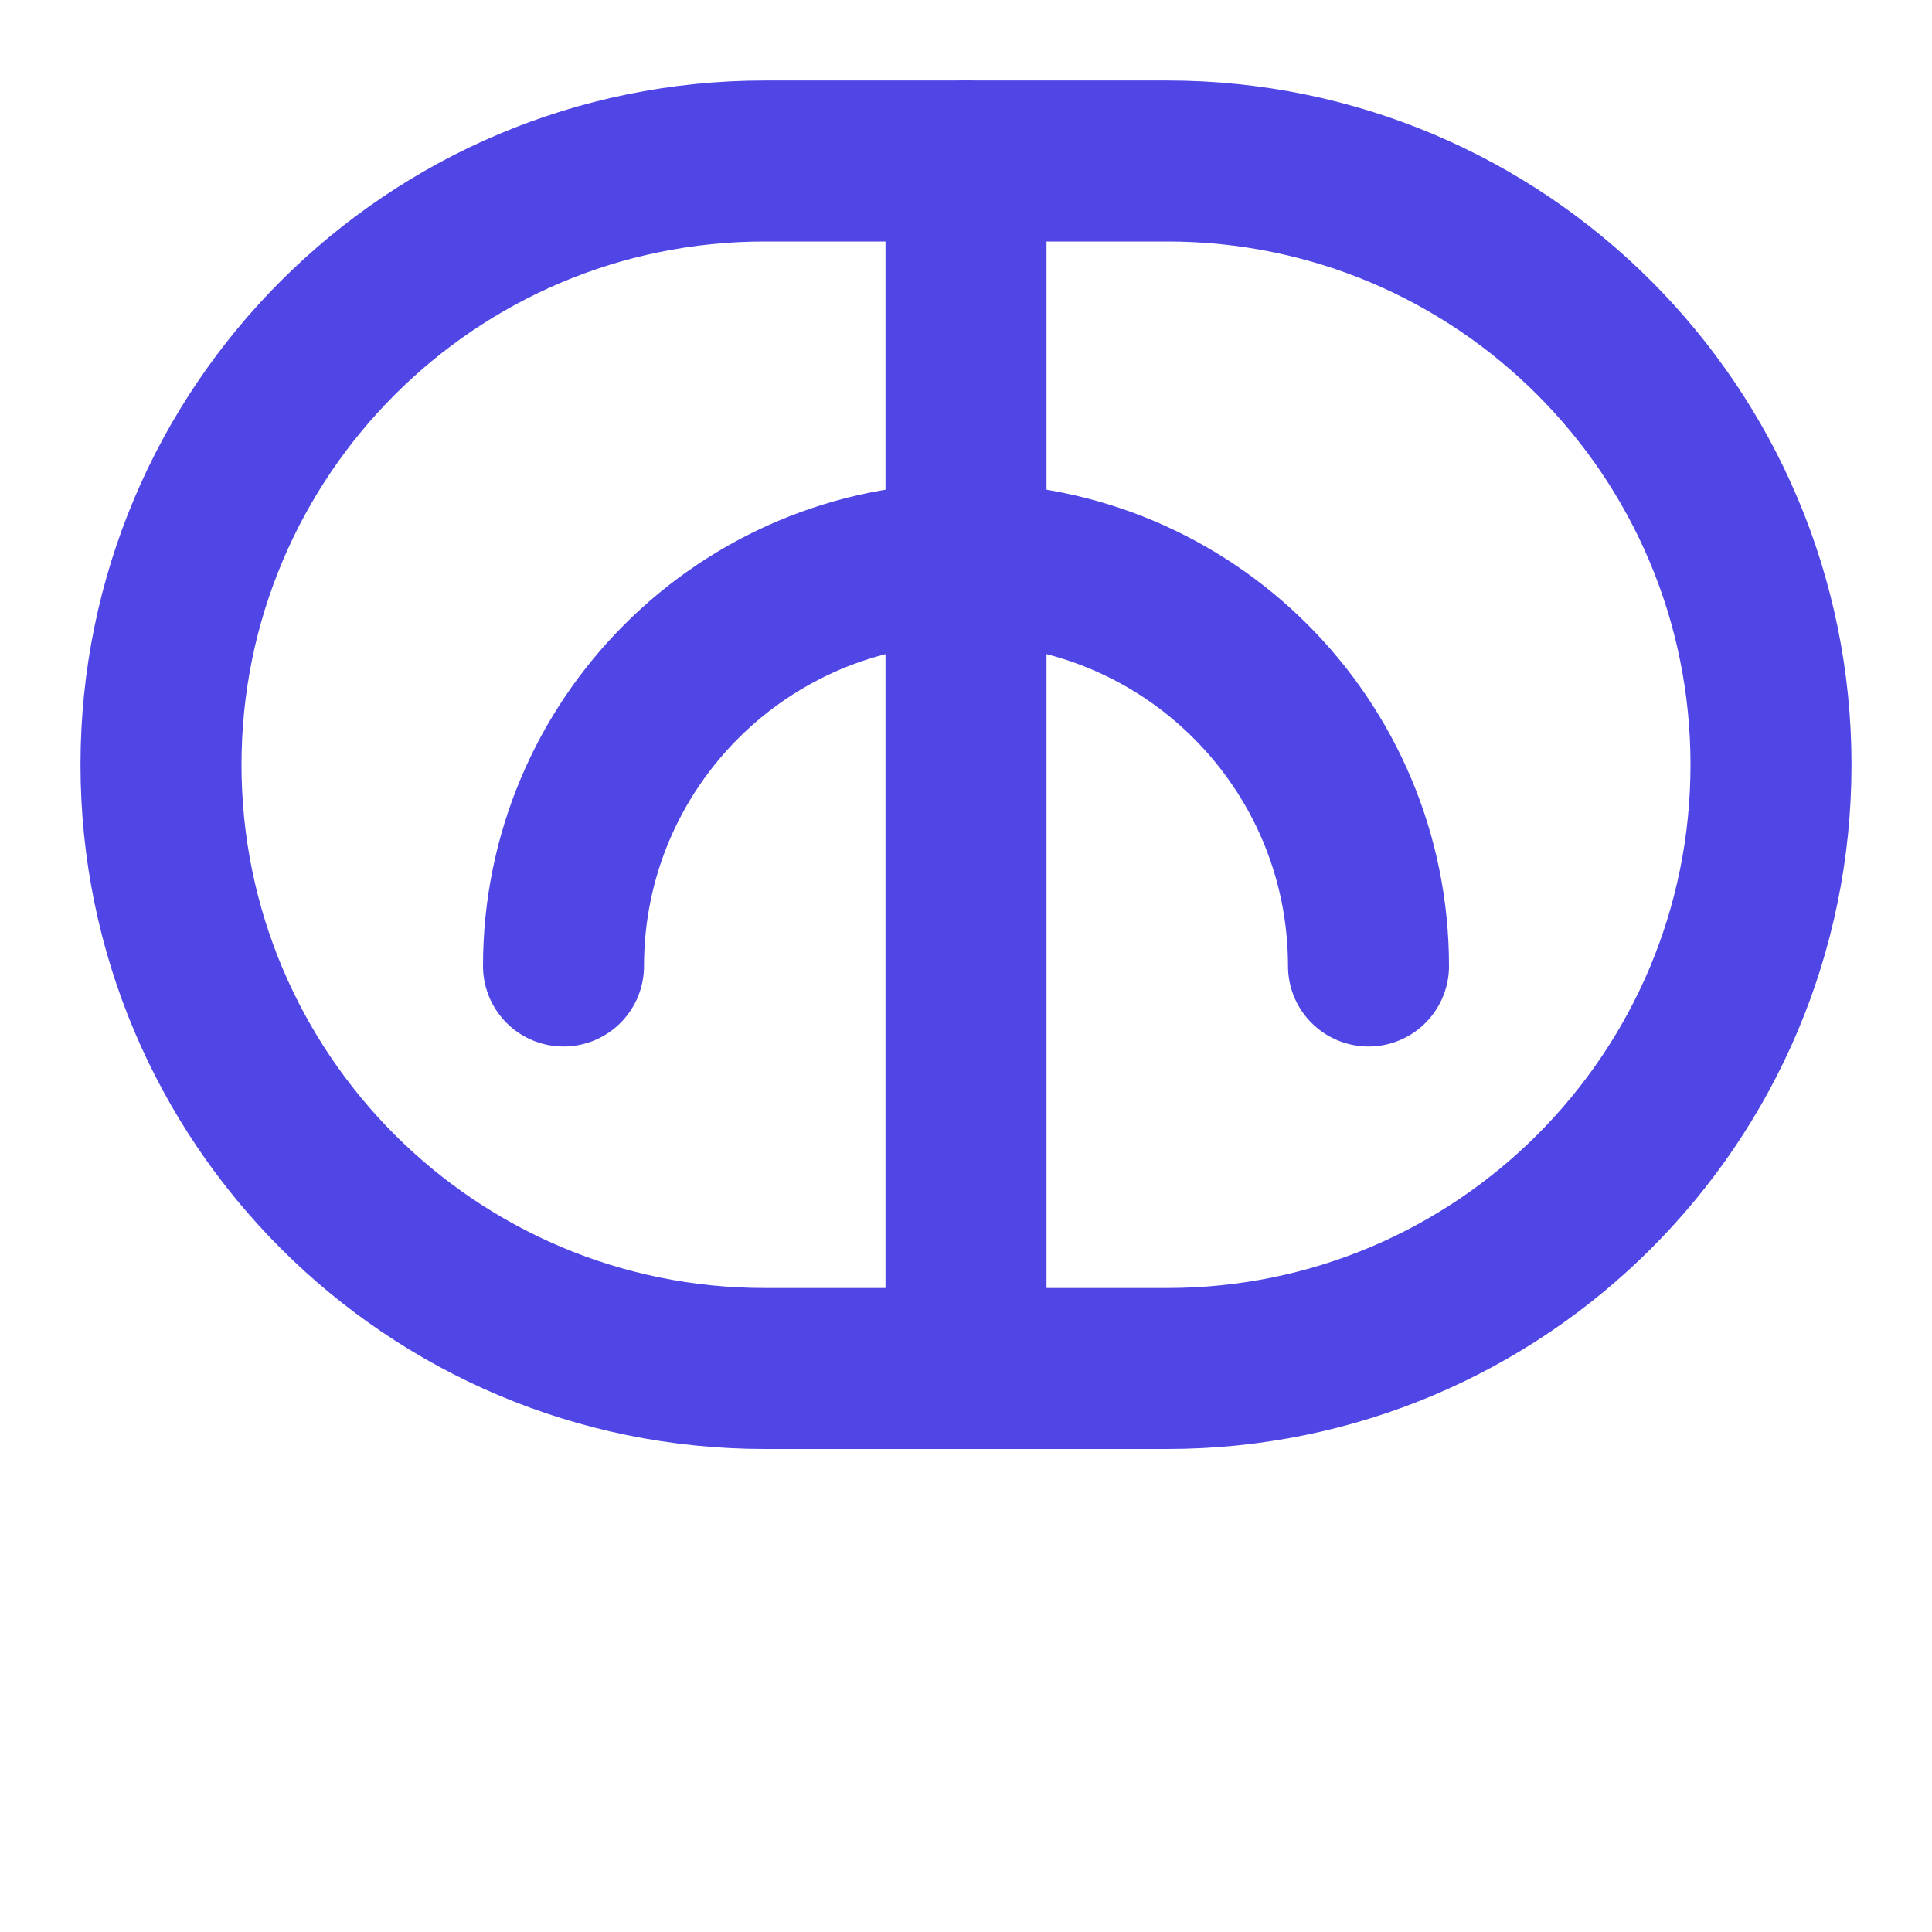
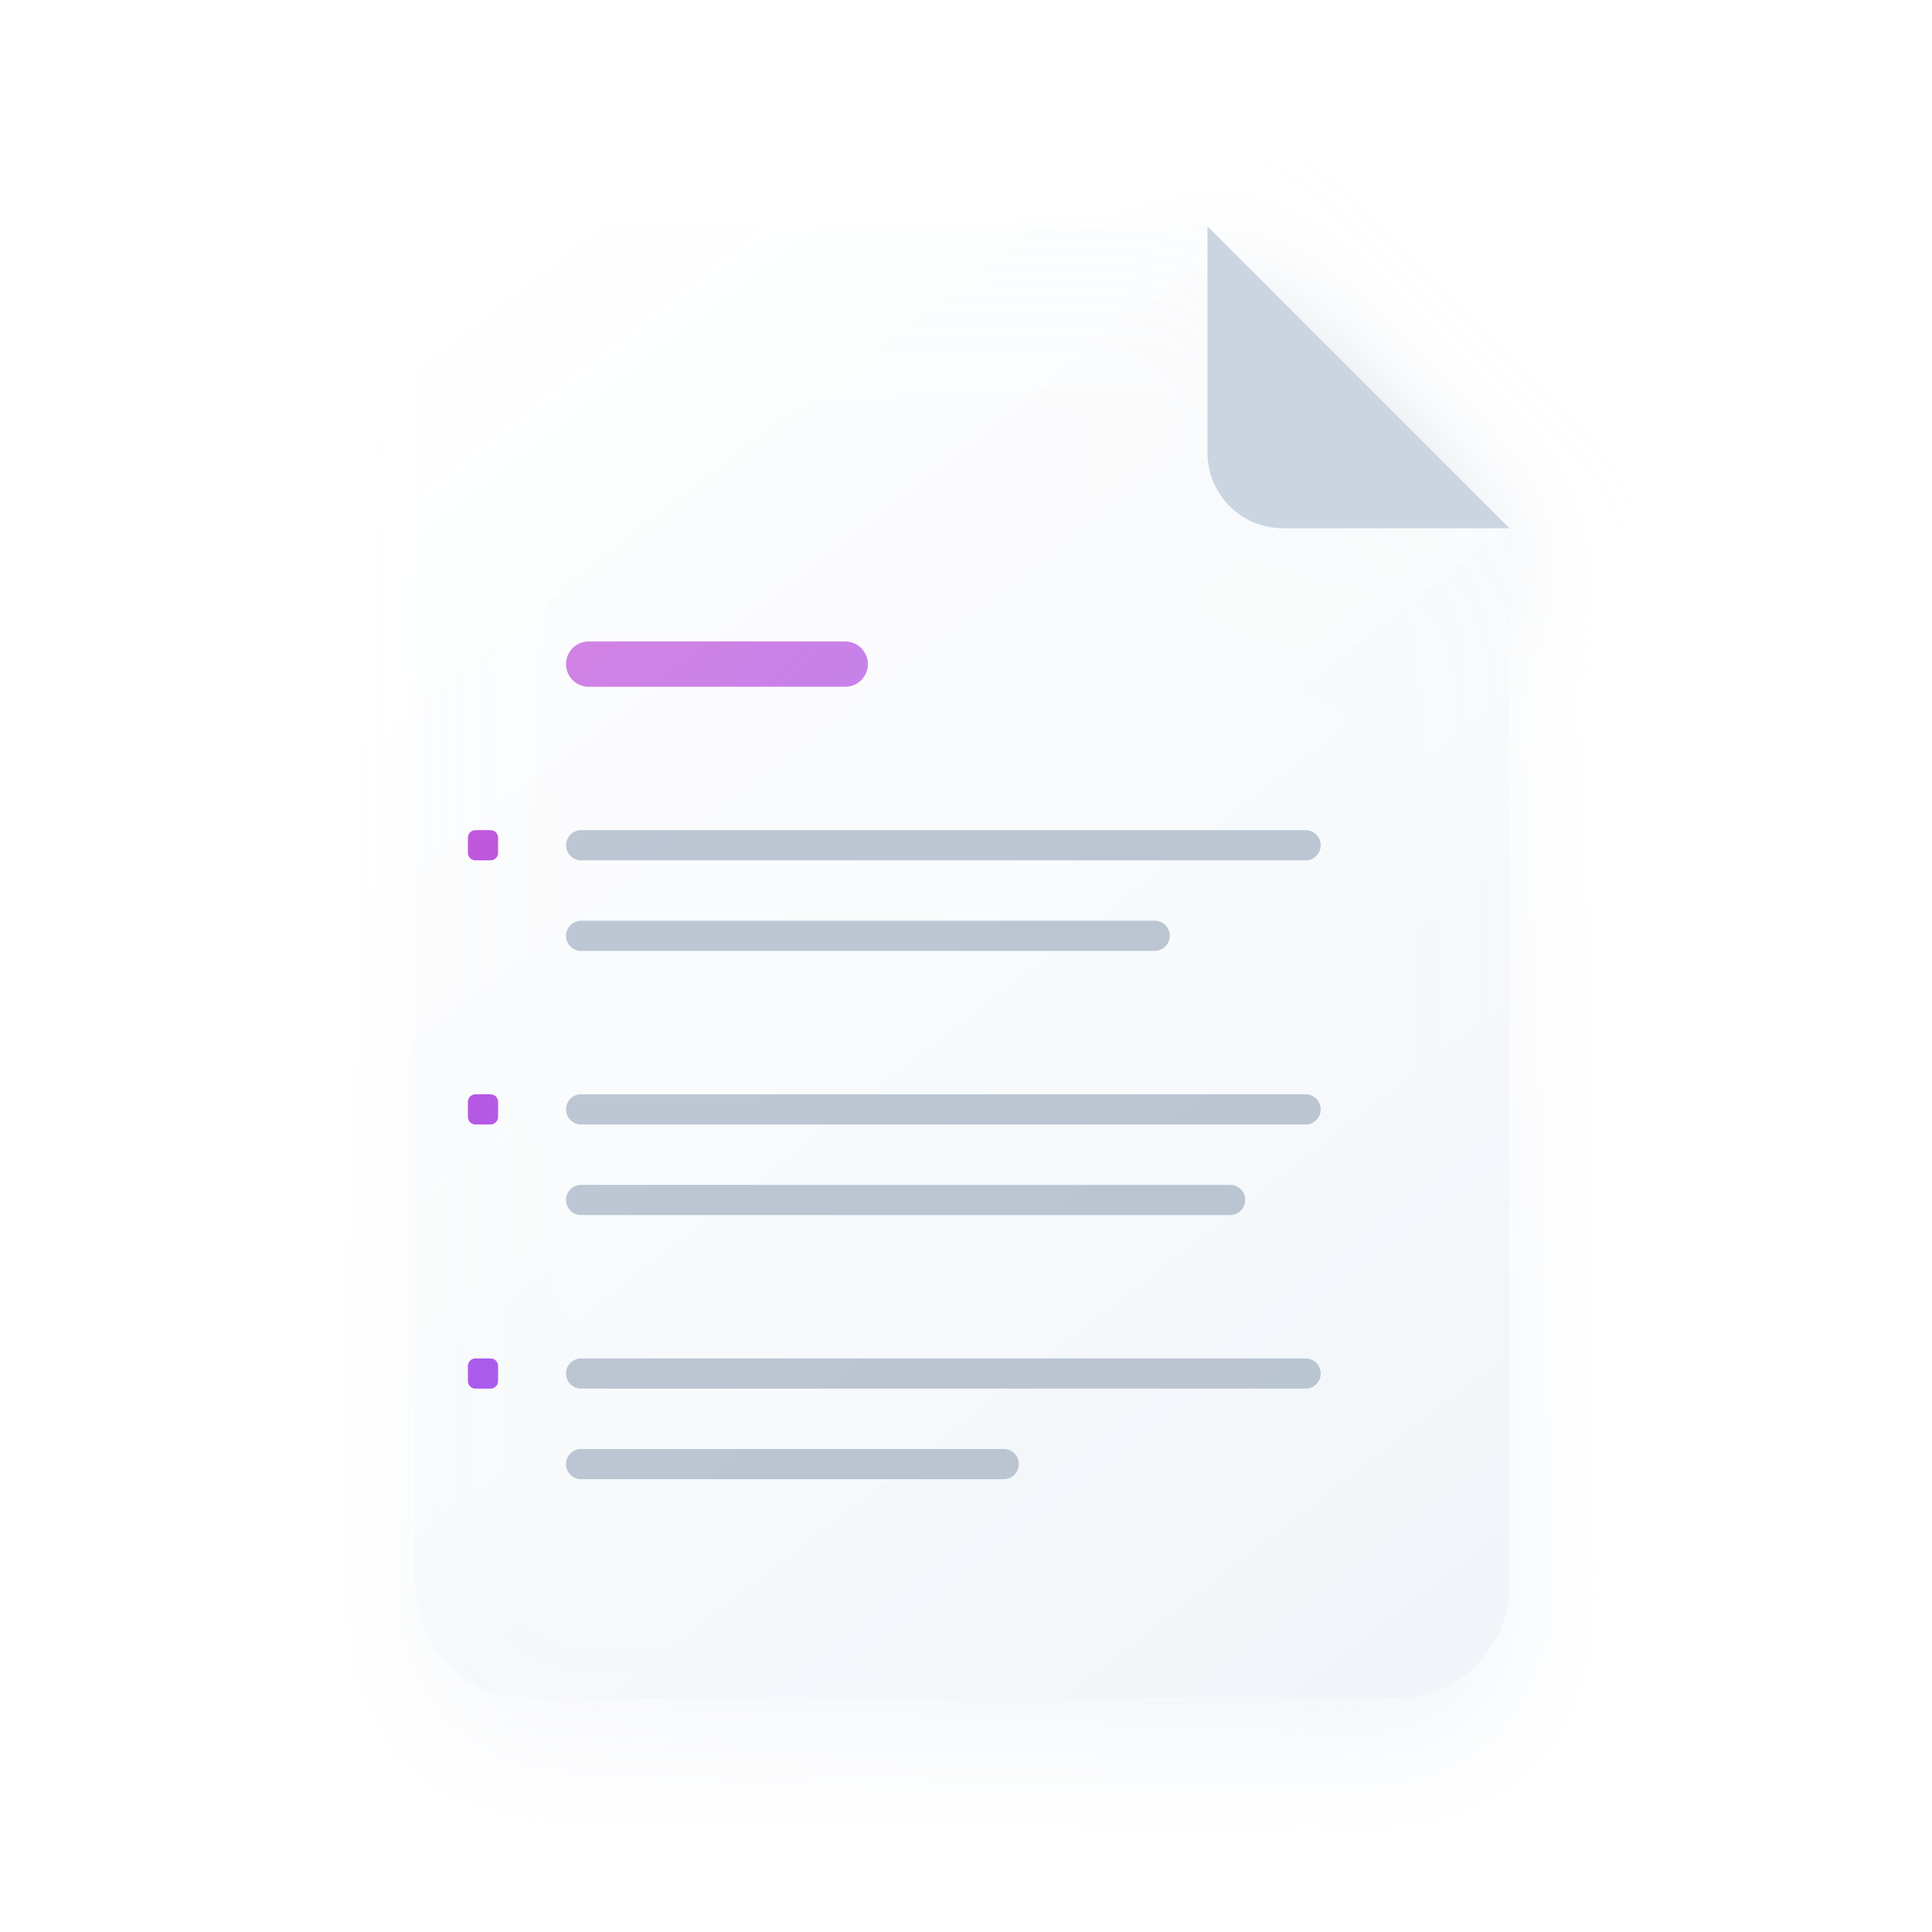
- <svg xmlns="http://www.w3.org/2000/svg" width="512" height="512" viewBox="0 0 24 24" fill="none" stroke="#4f46e5" stroke-width="2" stroke-linecap="round" stroke-linejoin="round">
-   <path d="M9.5 2t5 0a7.5 7.5 0 0 1 0 15h-5a7.5 7.5 0 0 1 0-15z" />
-   <path d="M12 2v15" />
-   <path d="M12 7a5 5 0 0 1 5 5" />
-   <path d="M12 7a5 5 0 0 0-5 5" />
+ <svg xmlns="http://www.w3.org/2000/svg" width="256" height="256" viewBox="0 0 256 256" fill="none">
+   <defs>
+     <linearGradient id="paperGrad" x1="60" y1="40" x2="196" y2="216" gradientUnits="userSpaceOnUse">
+       <stop stop-color="white" stop-opacity="0.95" />
+       <stop offset="1" stop-color="#F1F5F9" />
+     </linearGradient>
+     <linearGradient id="accentGrad" x1="0" y1="0" x2="256" y2="256" gradientUnits="userSpaceOnUse">
+       <stop stop-color="#F02AA6" />
+       <stop offset="0.5" stop-color="#9333EA" />
+       <stop offset="1" stop-color="#6366F1" />
+     </linearGradient>
+     <filter id="softShadow" x="-20%" y="-20%" width="140%" height="140%">
+       <feGaussianBlur stdDeviation="8" result="blur" />
+       <feOffset dx="0" dy="6" result="offsetBlur" />
+       <feComposite in="SourceGraphic" in2="offsetBlur" operator="over" />
+     </filter>
+   </defs>
+   <g filter="url(#softShadow)">
+     <path d="M70 30H160L200 70V210C200 218.284 193.284 225 185 225H70C61.716 225 55 218.284 55 210V45C55 36.716 61.716 30 70 30Z" fill="url(#paperGrad)" />
+     <path d="M160 30V60C160 65.523 164.477 70 170 70H200L160 30Z" fill="#CBD5E1" />
+   </g>
+   <g opacity="0.6">
+     <rect x="75" y="85" width="40" height="6" rx="3" fill="url(#accentGrad)" />
+     <rect x="75" y="110" width="100" height="4" rx="2" fill="#94A3B8" />
+     <rect x="75" y="122" width="80" height="4" rx="2" fill="#94A3B8" />
+     <rect x="75" y="145" width="100" height="4" rx="2" fill="#94A3B8" />
+     <rect x="75" y="157" width="90" height="4" rx="2" fill="#94A3B8" />
+     <rect x="75" y="180" width="100" height="4" rx="2" fill="#94A3B8" />
+     <rect x="75" y="192" width="60" height="4" rx="2" fill="#94A3B8" />
+   </g>
+   <rect x="62" y="110" width="4" height="4" rx="1" fill="url(#accentGrad)" opacity="0.8" />
+   <rect x="62" y="145" width="4" height="4" rx="1" fill="url(#accentGrad)" opacity="0.8" />
+   <rect x="62" y="180" width="4" height="4" rx="1" fill="url(#accentGrad)" opacity="0.8" />
</svg>
